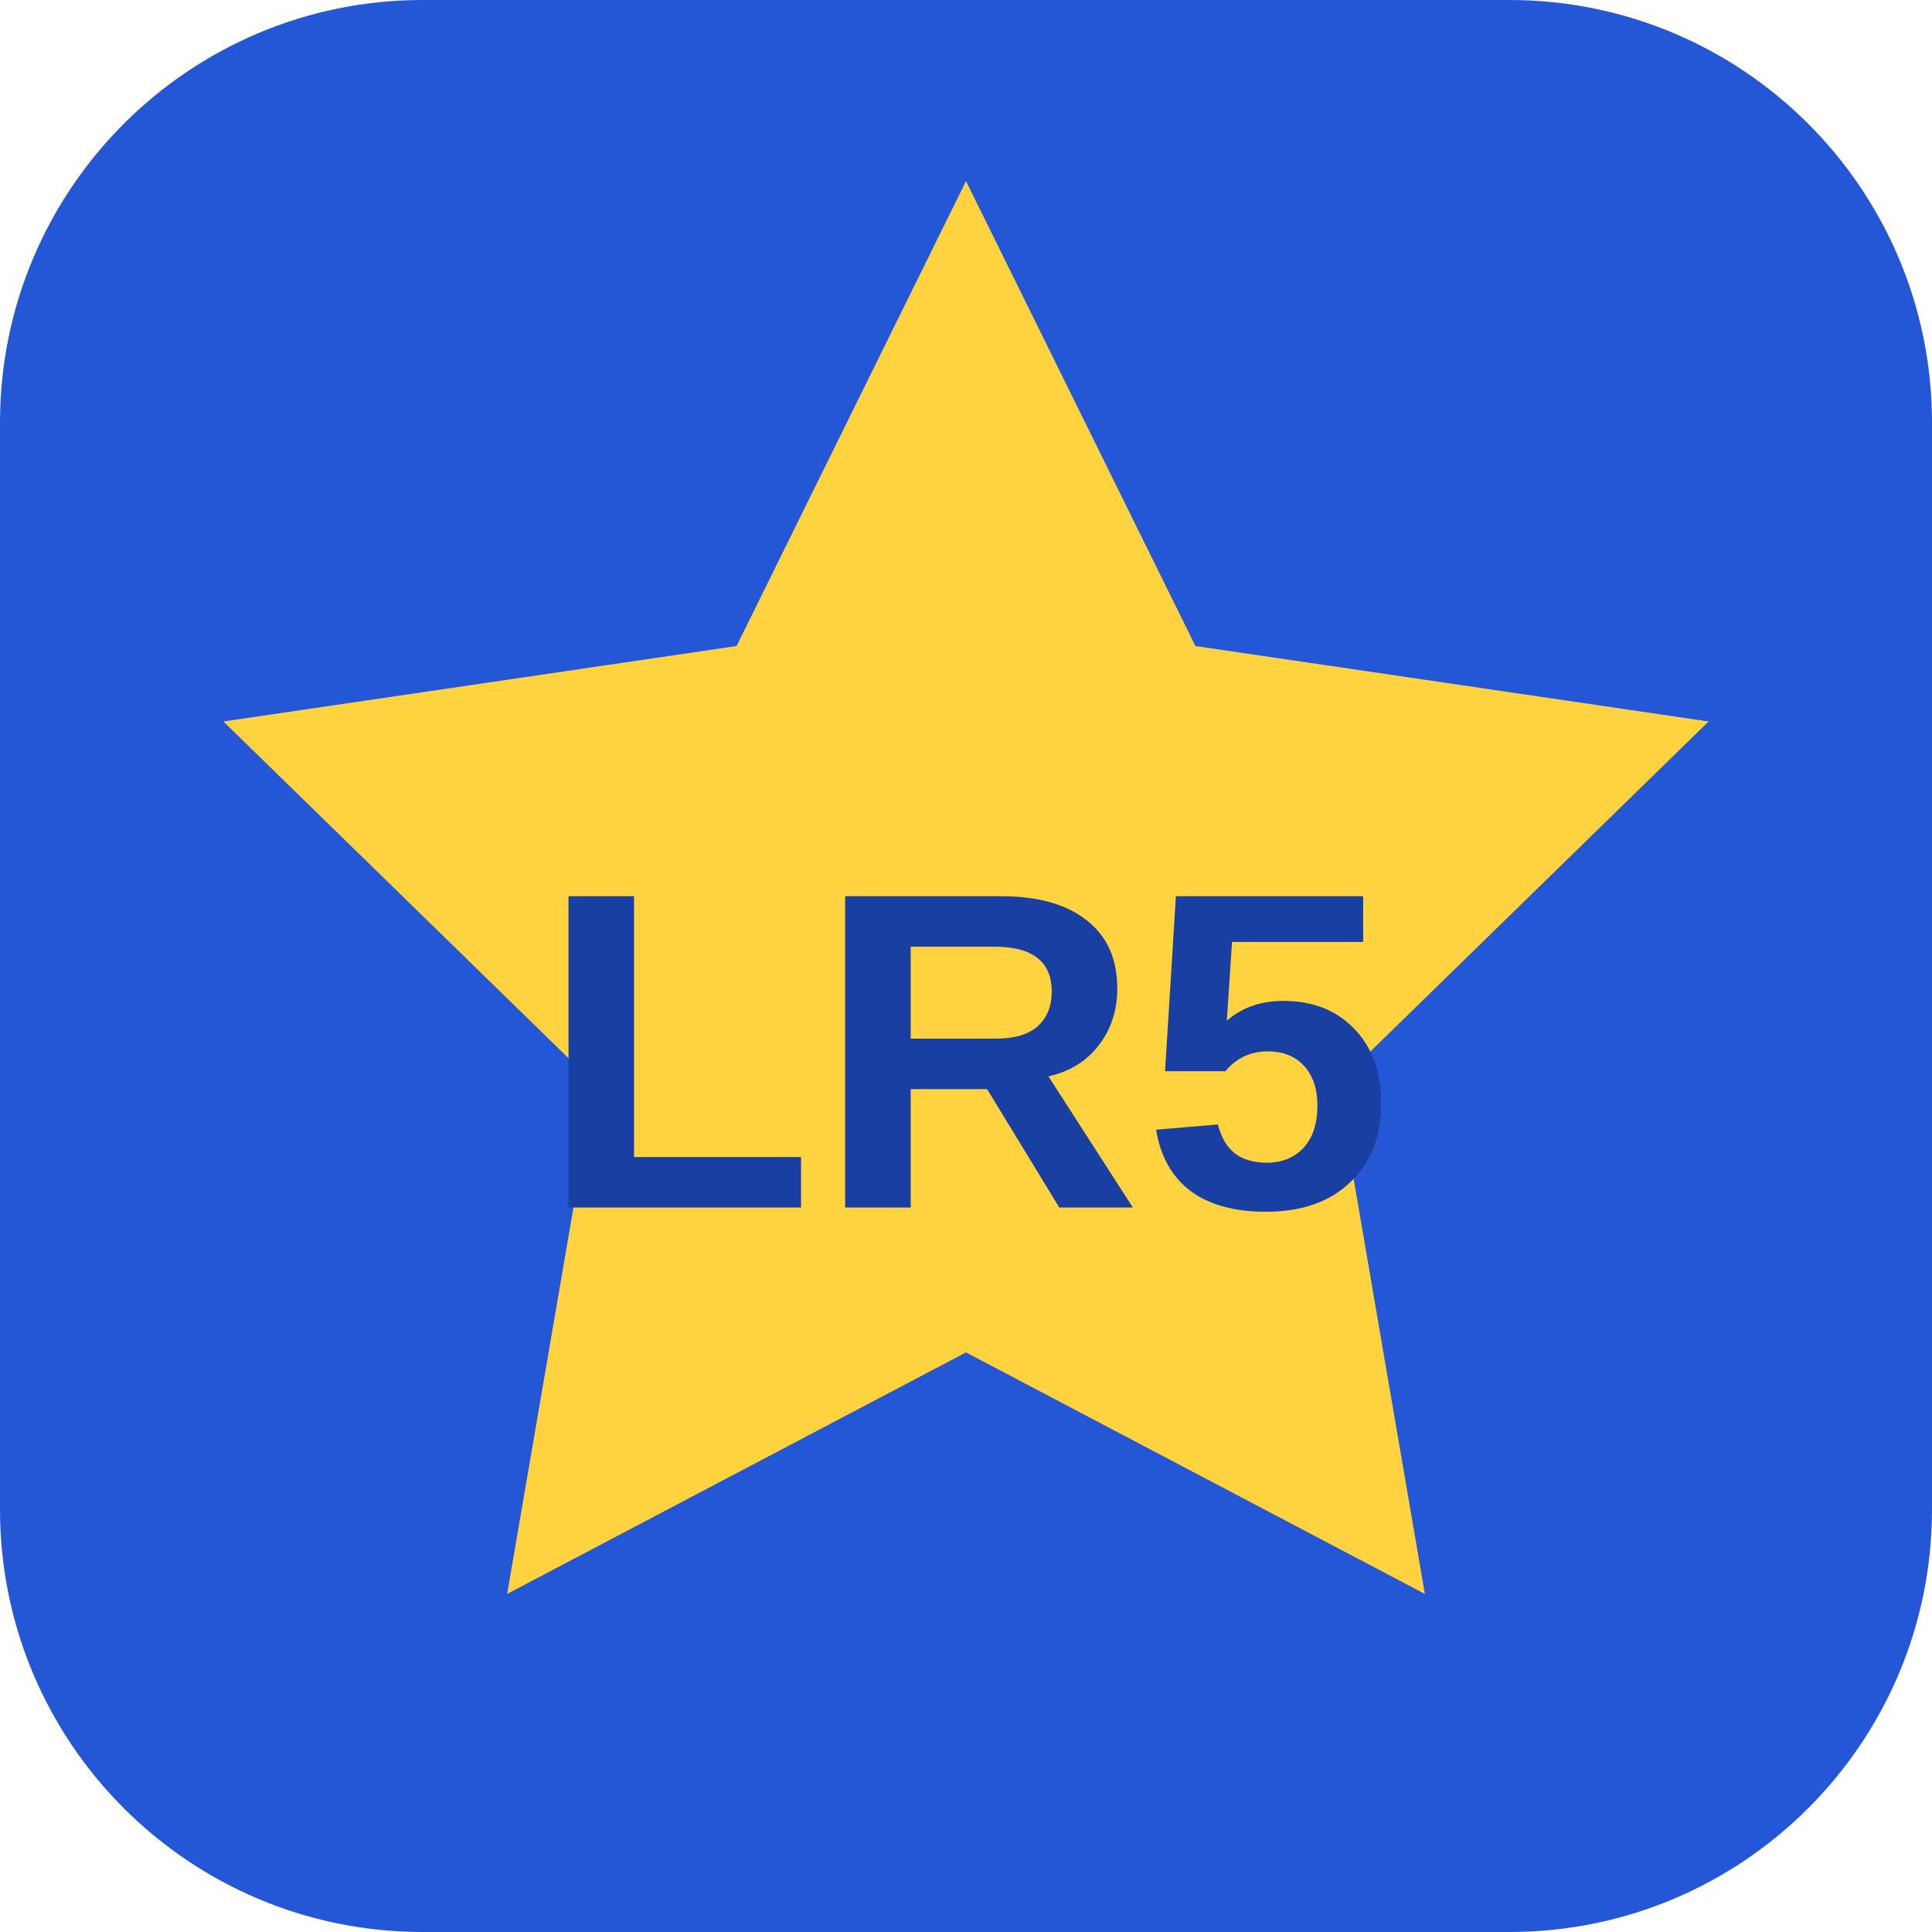
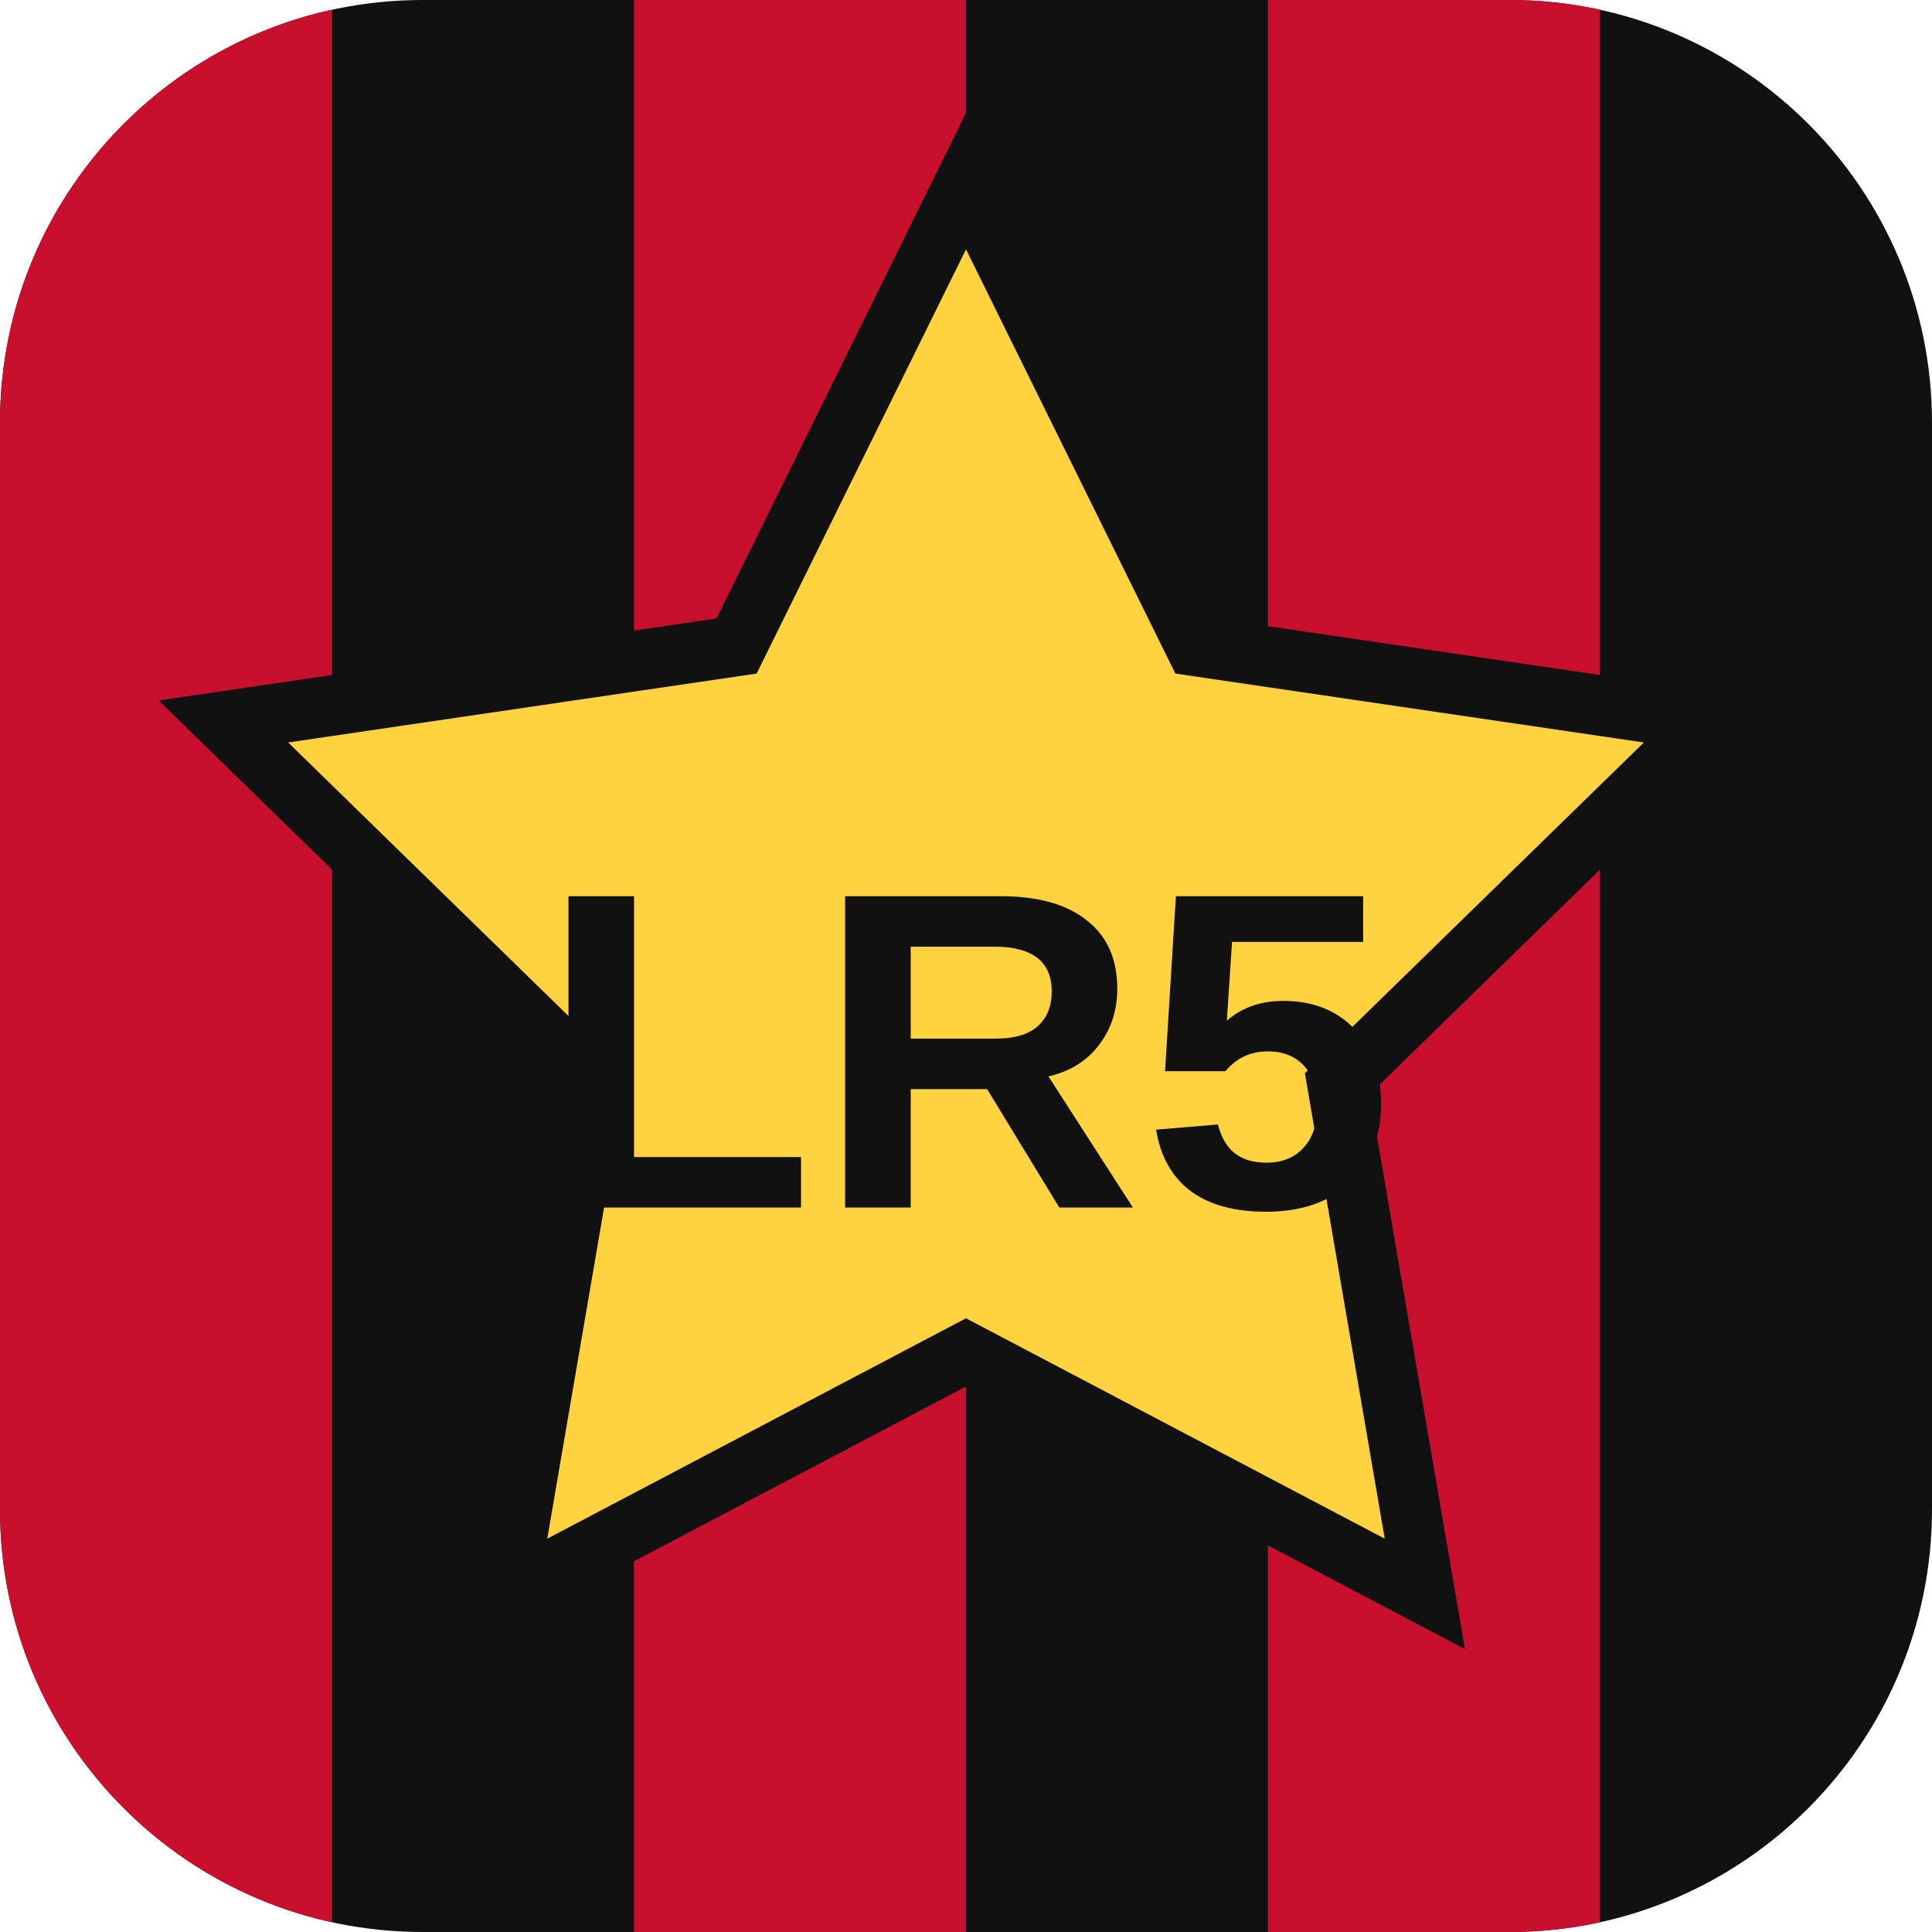
<svg xmlns="http://www.w3.org/2000/svg" viewBox="0 0 64 64">
-   <rect width="64" height="64" rx="14" fill="#2457d6" />
-   <path d="M32 6l7.6 15.4 17 2.5-12.3 12 2.9 16.9L32 44.8l-15.2 8 2.9-16.9-12.3-12 17-2.5z" fill="#ffd23f" />
-   <text x="32" y="40" font-family="Arial Black,Arial,sans-serif" font-weight="900" font-size="15" text-anchor="middle" fill="#1a3fa3">LR5</text>
+   <defs>
+     <clipPath id="c">
+       <rect width="64" height="64" rx="14" />
+     </clipPath>
+   </defs>
+   <g clip-path="url(#c)">
+     <rect width="64" height="64" fill="#111" />
+     <rect x="0" width="11" height="64" fill="#c8102e" />
+     <rect x="21" width="11" height="64" fill="#c8102e" />
+     <rect x="42" width="11" height="64" fill="#c8102e" />
+   </g>
+   <path d="M32 6l7.6 15.4 17 2.5-12.3 12 2.9 16.9L32 44.8l-15.2 8 2.9-16.9-12.3-12 17-2.5z" fill="#ffd23f" stroke="#111" stroke-width="2" />
+   <text x="32" y="40" font-family="Arial Black,Arial,sans-serif" font-weight="900" font-size="15" text-anchor="middle" fill="#111">LR5</text>
</svg>
